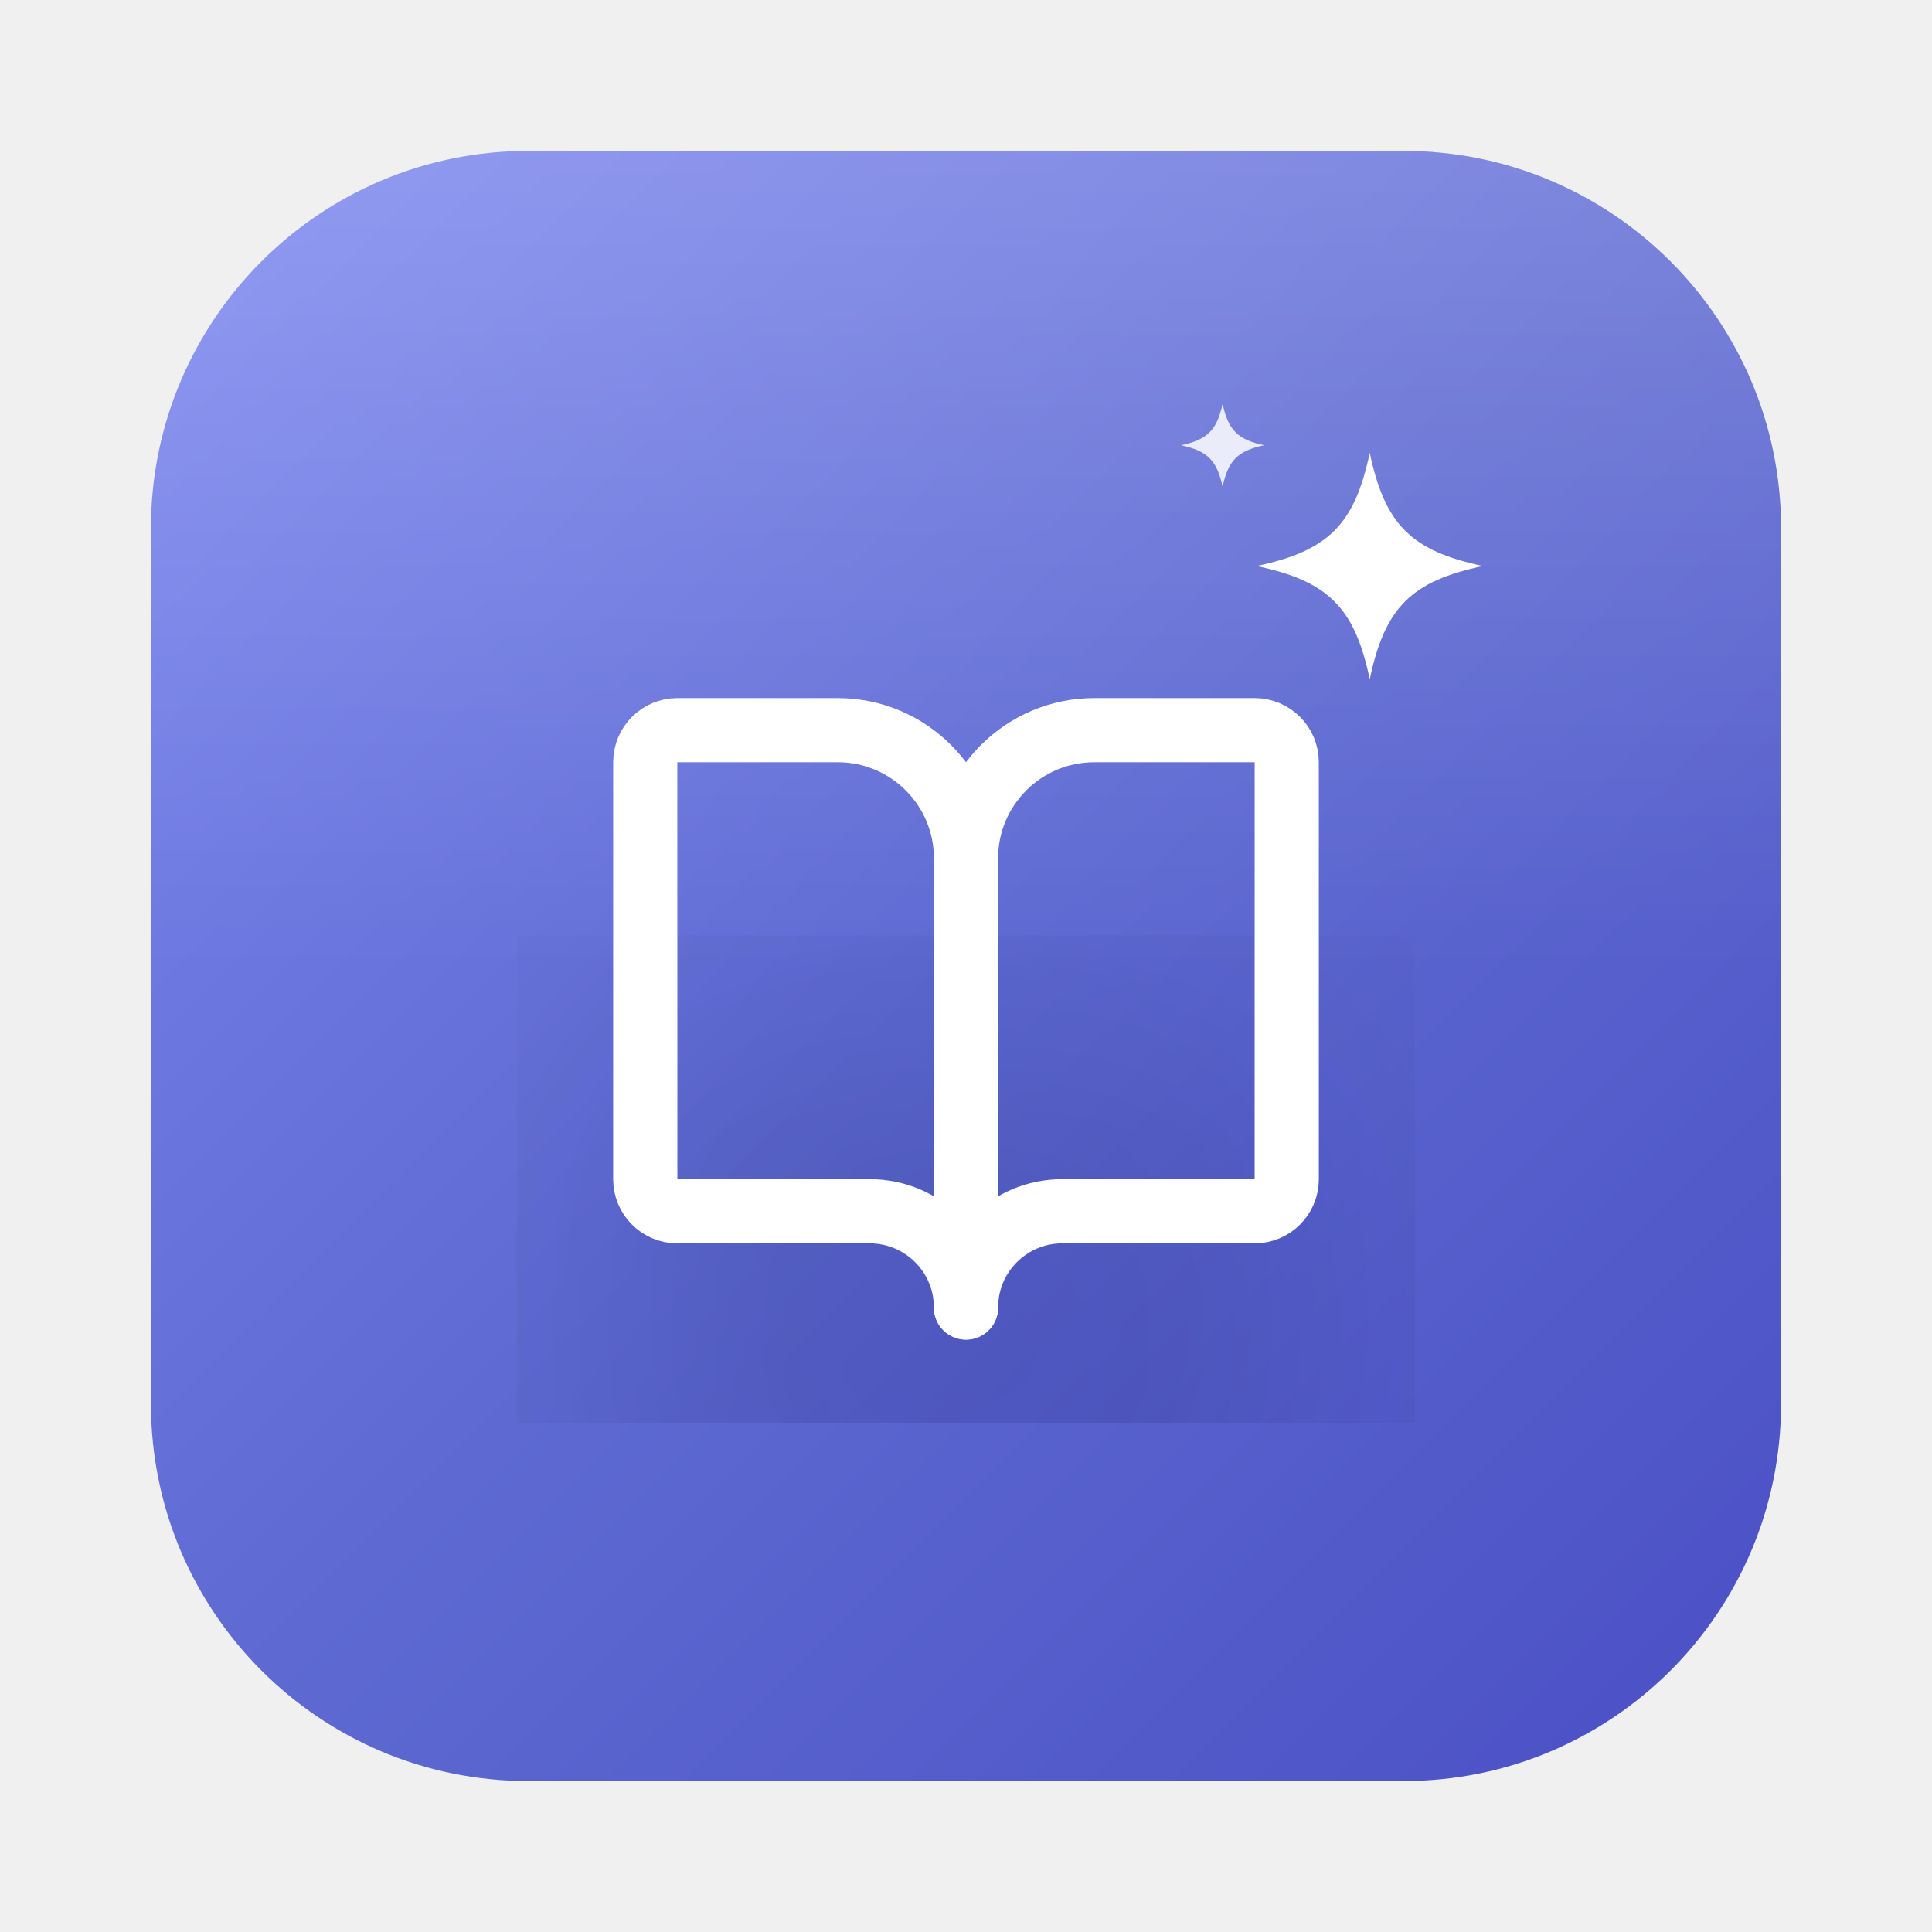
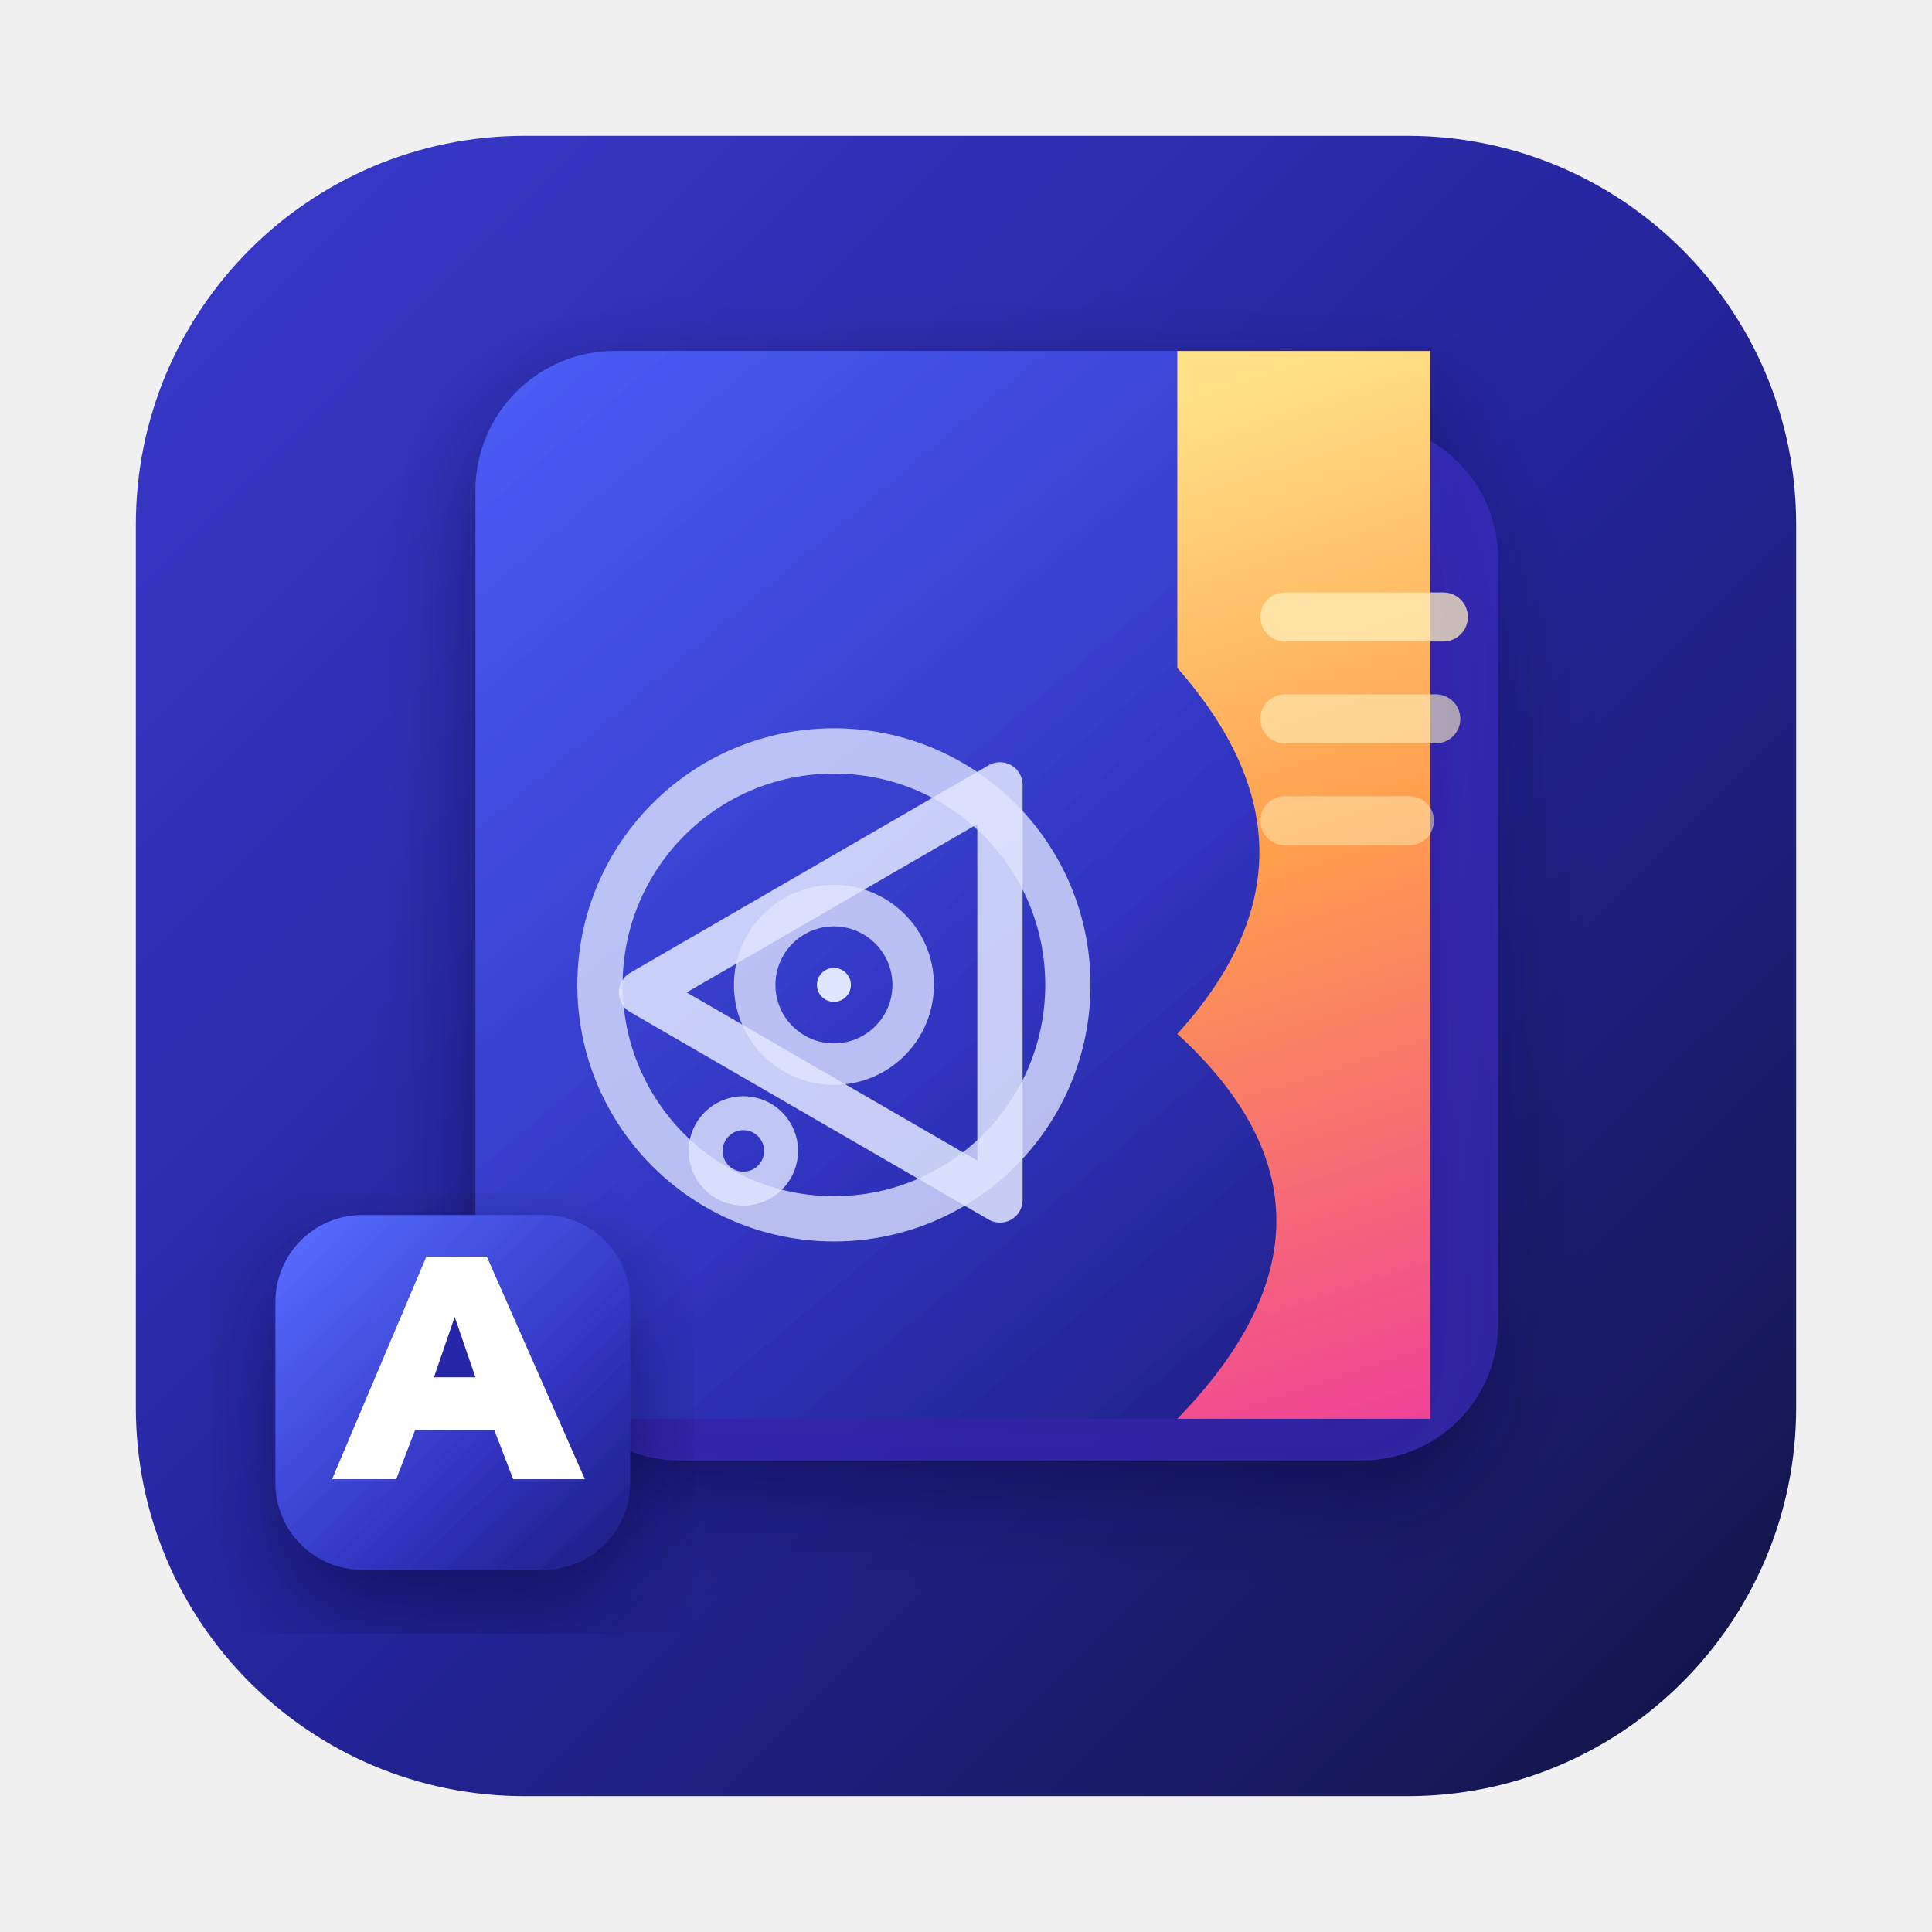
<svg xmlns="http://www.w3.org/2000/svg" width="1024" height="1024" viewBox="0 0 1024 1024">
  <defs>
-     <linearGradient id="tile" x1="0" y1="0" x2="1" y2="1">
-       <stop offset="0" stop-color="#7c87f0" />
-       <stop offset="0.5" stop-color="#5e6ad2" />
-       <stop offset="1" stop-color="#4a4fc4" />
+     <linearGradient id="tile" x1="122" y1="120" x2="900" y2="900" gradientUnits="userSpaceOnUse">
+       <stop offset="0" stop-color="#3838c8" />
+       <stop offset=".52" stop-color="#24249b" />
+       <stop offset="1" stop-color="#14164d" />
    </linearGradient>
-     <linearGradient id="sheen" x1="0" y1="0" x2="0" y2="1">
-       <stop offset="0" stop-color="#ffffff" stop-opacity="0.18" />
-       <stop offset="0.5" stop-color="#ffffff" stop-opacity="0" />
+     <linearGradient id="cover" x1="260" y1="190" x2="756" y2="780" gradientUnits="userSpaceOnUse">
+       <stop offset="0" stop-color="#4b5df6" />
+       <stop offset=".58" stop-color="#3033be" />
+       <stop offset="1" stop-color="#1c1b78" />
    </linearGradient>
-     <filter id="shadow" x="-20%" y="-20%" width="140%" height="140%">
-       <feDropShadow dx="0" dy="10" stdDeviation="18" flood-color="#1a1d44" flood-opacity="0.45" />
+     <linearGradient id="warm" x1="650" y1="200" x2="828" y2="740" gradientUnits="userSpaceOnUse">
+       <stop offset="0" stop-color="#ffe287" />
+       <stop offset=".44" stop-color="#ff9d4d" />
+       <stop offset="1" stop-color="#ef3f99" />
+     </linearGradient>
+     <linearGradient id="badge" x1="160" y1="650" x2="344" y2="842" gradientUnits="userSpaceOnUse">
+       <stop offset="0" stop-color="#566bff" />
+       <stop offset=".6" stop-color="#3032bd" />
+       <stop offset="1" stop-color="#1b1a75" />
+     </linearGradient>
+     <filter id="shadow" x="-18%" y="-18%" width="136%" height="136%">
+       <feDropShadow dx="0" dy="22" stdDeviation="24" flood-color="#09092c" flood-opacity=".48" />
    </filter>
  </defs>
-   <rect x="80" y="80" width="864" height="864" rx="200" fill="url(#tile)" />
-   <rect x="80" y="80" width="864" height="864" rx="200" fill="url(#sheen)" />
-   <g transform="translate(512,540) scale(17) translate(-12,-12)" fill="none" stroke="#ffffff" stroke-width="2" stroke-linecap="round" stroke-linejoin="round" filter="url(#shadow)">
-     <path d="M12 7v14" />
-     <path d="M3 18a1 1 0 0 1-1-1V4a1 1 0 0 1 1-1h5a4 4 0 0 1 4 4 4 4 0 0 1 4-4h5a1 1 0 0 1 1 1v13a1 1 0 0 1-1 1h-6a3 3 0 0 0-3 3 3 3 0 0 0-3-3z" />
+   <rect x="72" y="72" width="880" height="880" rx="206" fill="url(#tile)" />
+   <g filter="url(#shadow)">
+     <rect x="288" y="224" width="506" height="550" rx="72" fill="#3c2ec5" opacity=".6" />
+     <rect x="252" y="186" width="506" height="566" rx="74" fill="url(#cover)" />
+     <path d="M624 186h134v566H624c70-72 70-140 0-204 58-64 58-128 0-194Z" fill="url(#warm)" />
+     <rect x="668" y="314" width="110" height="26" rx="13" fill="#fff1bc" opacity=".72" />
+     <rect x="668" y="368" width="106" height="26" rx="13" fill="#fff1bc" opacity=".58" />
+     <rect x="668" y="422" width="92" height="26" rx="13" fill="#fff1bc" opacity=".48" />
+     <g fill="none" stroke="#dfe6ff" stroke-linecap="round" stroke-linejoin="round">
+       <circle cx="442" cy="522" r="124" stroke-width="24" opacity=".78" />
+       <path d="M340 526 530 416v220Z" stroke-width="24" opacity=".86" />
+       <circle cx="442" cy="522" r="42" stroke-width="22" opacity=".78" />
+       <circle cx="394" cy="610" r="20" stroke-width="18" opacity=".82" />
+       <circle cx="442" cy="522" r="9" fill="#dfe6ff" stroke="none" />
+     </g>
  </g>
-   <g transform="translate(726,300)" fill="#ffffff">
-     <path d="M0,-60 C8,-22 22,-8 60,0 C22,8 8,22 0,60 C-8,22 -22,8 -60,0 C-22,-8 -8,-22 0,-60 Z" />
-   </g>
-   <g transform="translate(648,236)" fill="#ffffff" opacity="0.85">
-     <path d="M0,-22 C3,-8 8,-3 22,0 C8,3 3,8 0,22 C-3,8 -8,3 -22,0 C-8,-3 -3,-8 0,-22 Z" />
+   <g filter="url(#shadow)">
+     <rect x="146" y="644" width="188" height="188" rx="46" fill="url(#badge)" />
+     <path d="M176 784 226 666h32l52 118h-38l-10-26h-42l-10 26Z" fill="#ffffff" />
+     <path d="M230 730h22l-11-32Z" fill="#2825a8" />
  </g>
</svg>
